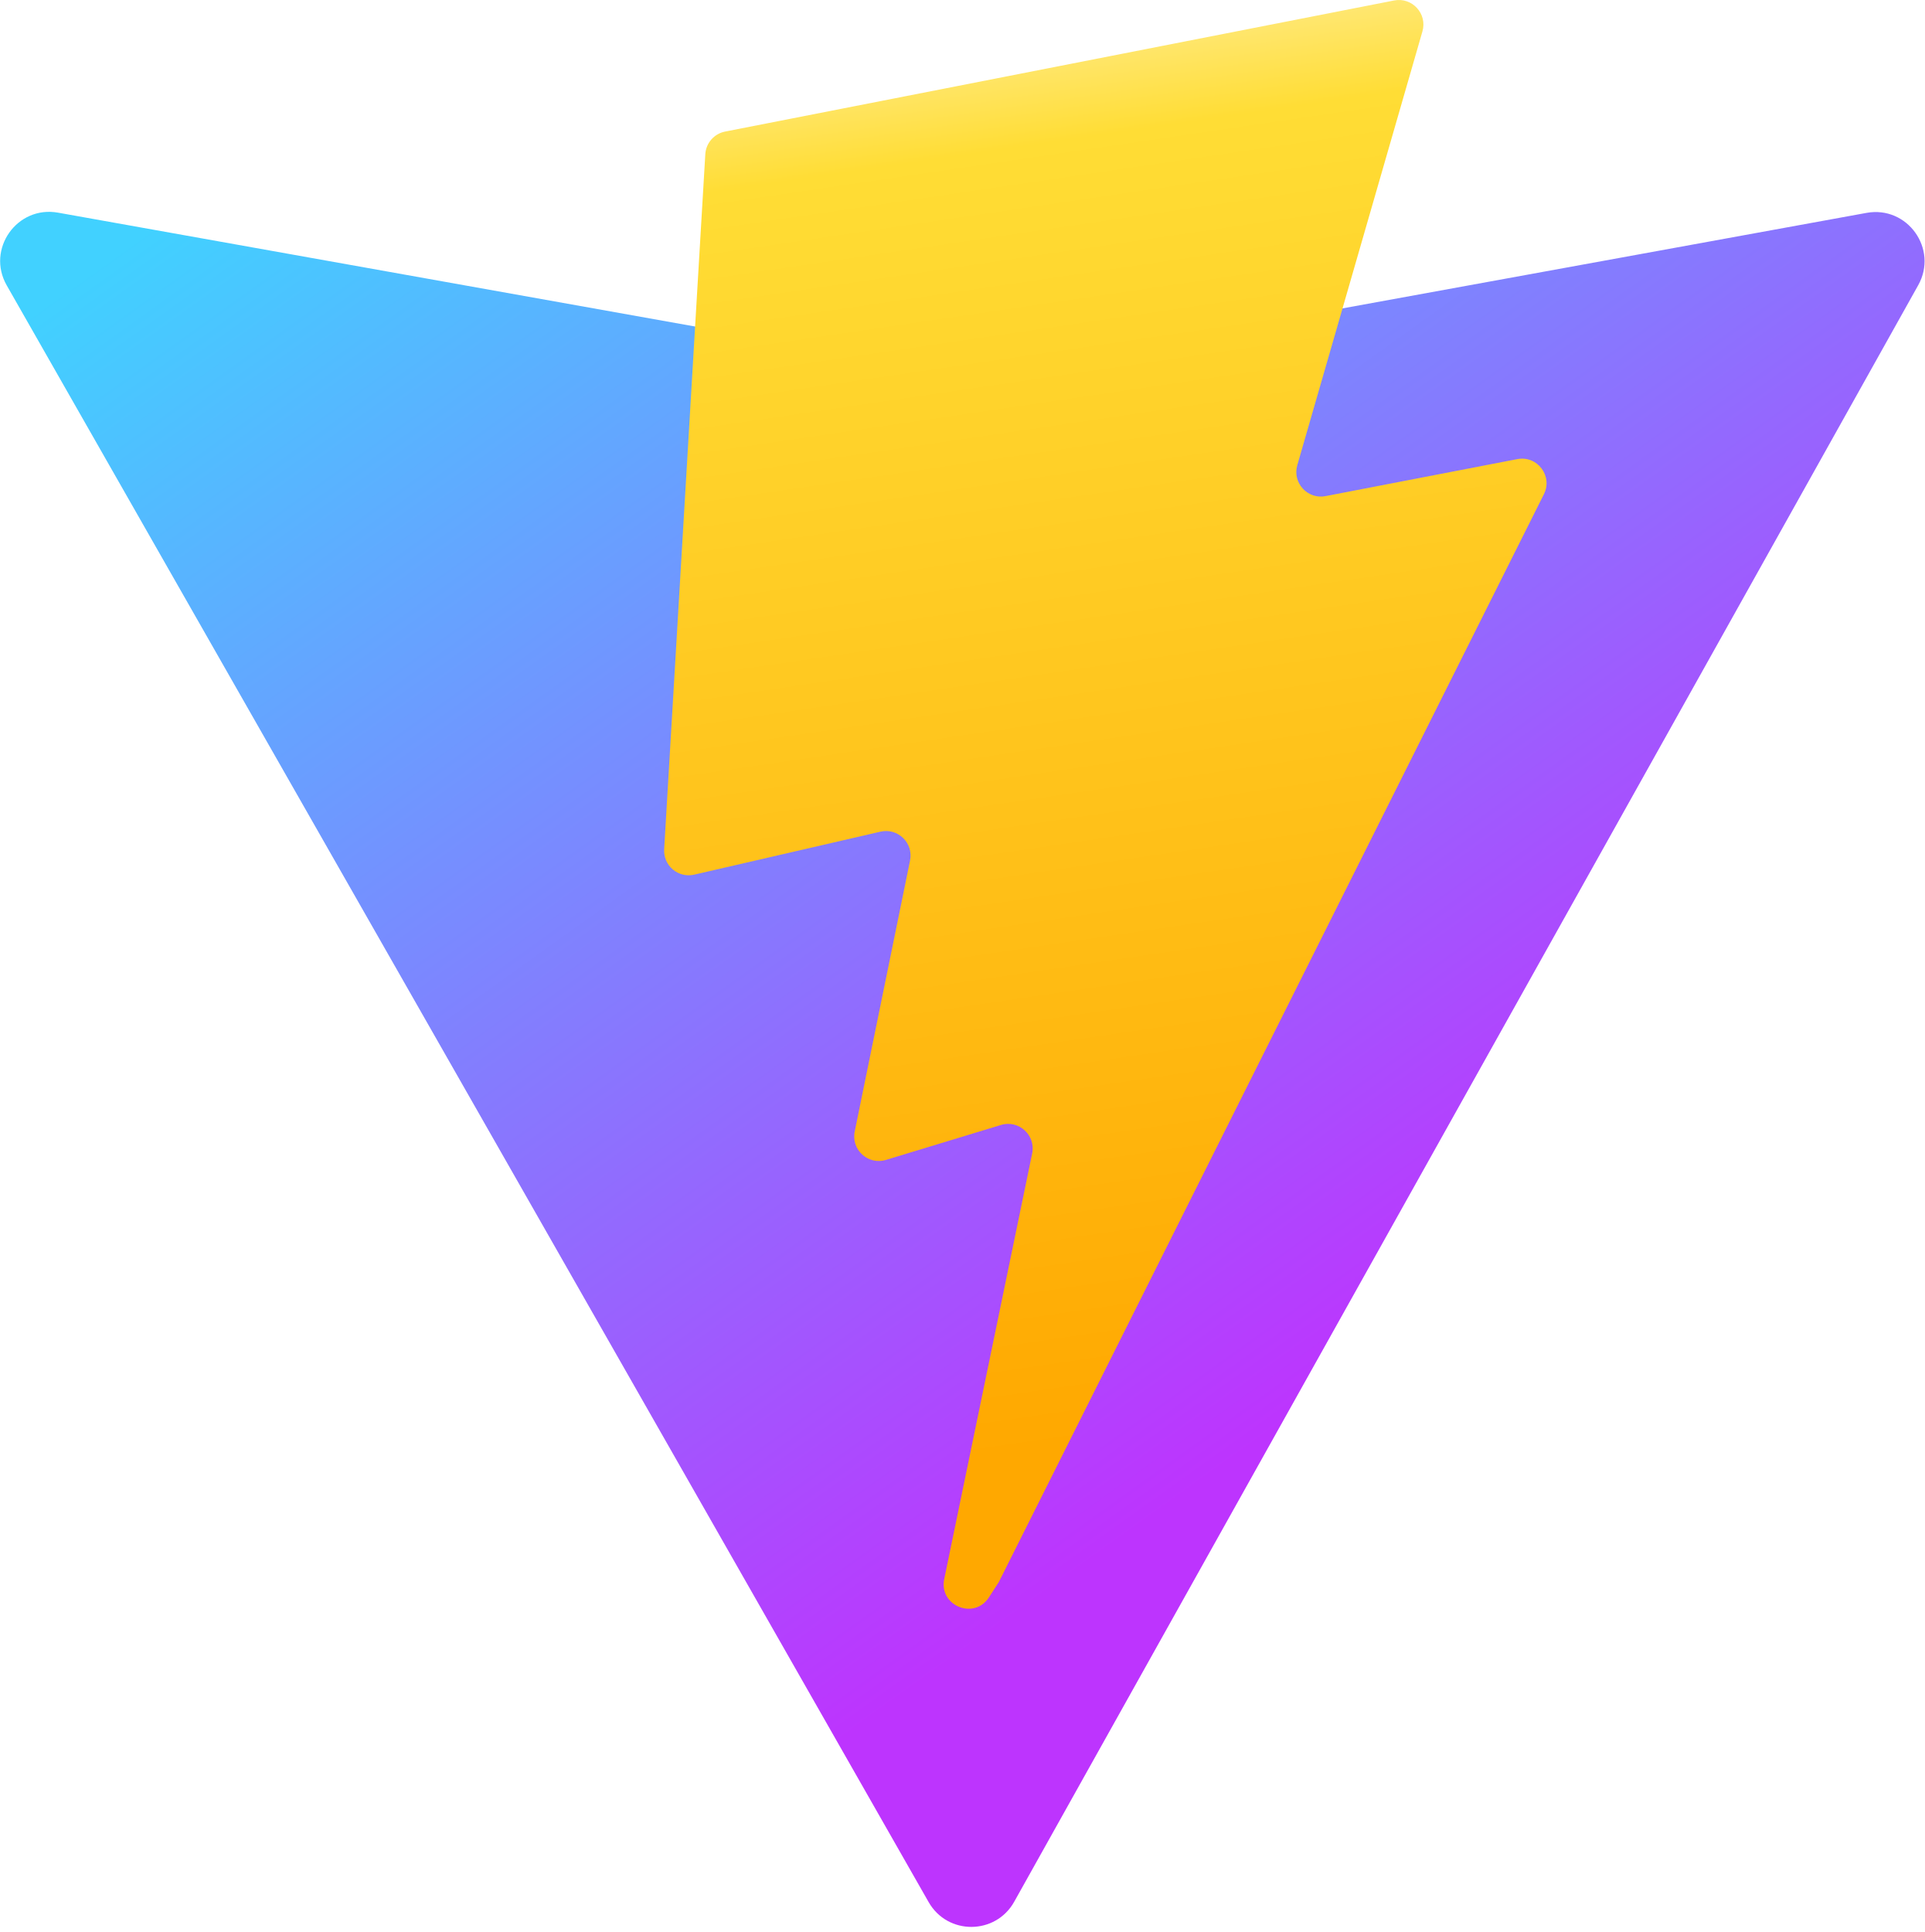
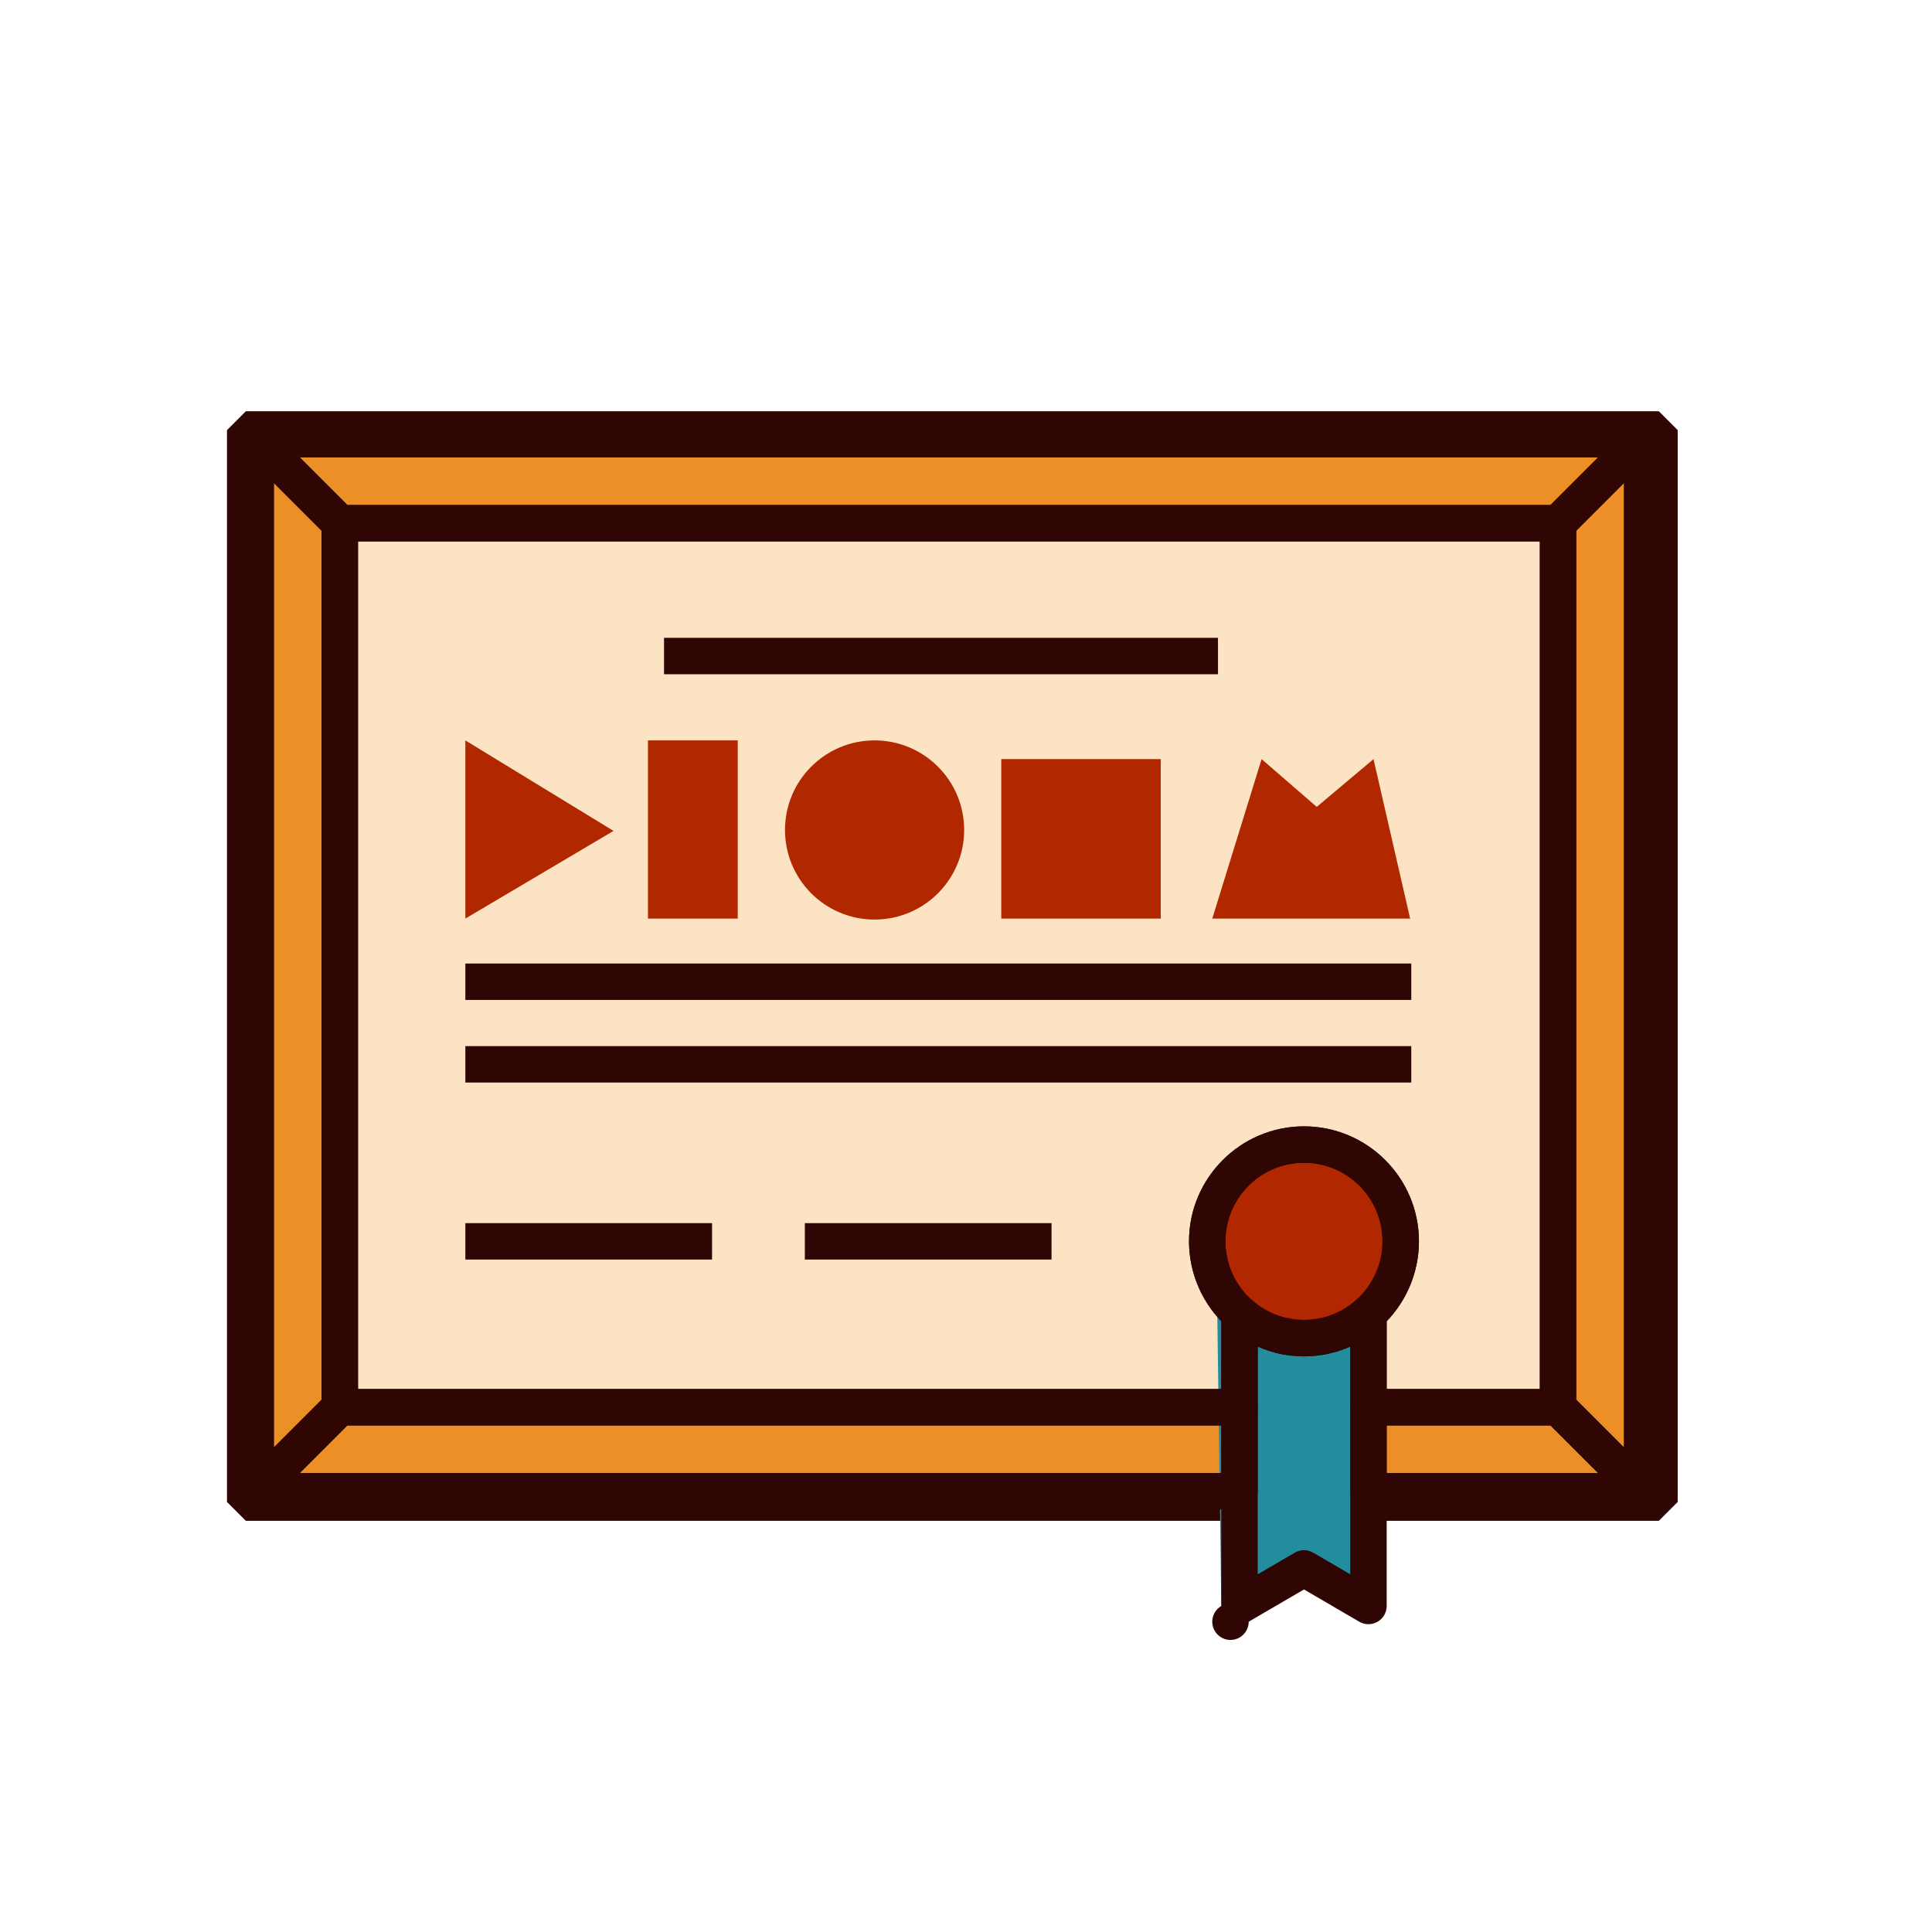
- <svg xmlns="http://www.w3.org/2000/svg" aria-hidden="true" role="img" class="iconify iconify--logos" width="31.88" height="32" preserveAspectRatio="xMidYMid meet" viewBox="0 0 256 257">
-   <defs>
-     <linearGradient id="IconifyId1813088fe1fbc01fb466" x1="-.828%" x2="57.636%" y1="7.652%" y2="78.411%">
-       <stop offset="0%" stop-color="#41D1FF" />
-       <stop offset="100%" stop-color="#BD34FE" />
-     </linearGradient>
-     <linearGradient id="IconifyId1813088fe1fbc01fb467" x1="43.376%" x2="50.316%" y1="2.242%" y2="89.03%">
-       <stop offset="0%" stop-color="#FFEA83" />
-       <stop offset="8.333%" stop-color="#FFDD35" />
-       <stop offset="100%" stop-color="#FFA800" />
-     </linearGradient>
-   </defs>
-   <path fill="url(#IconifyId1813088fe1fbc01fb466)" d="M255.153 37.938L134.897 252.976c-2.483 4.44-8.862 4.466-11.382.048L.875 37.958c-2.746-4.814 1.371-10.646 6.827-9.67l120.385 21.517a6.537 6.537 0 0 0 2.322-.004l117.867-21.483c5.438-.991 9.574 4.796 6.877 9.62Z" />
-   <path fill="url(#IconifyId1813088fe1fbc01fb467)" d="M185.432.063L96.44 17.501a3.268 3.268 0 0 0-2.634 3.014l-5.474 92.456a3.268 3.268 0 0 0 3.997 3.378l24.777-5.718c2.318-.535 4.413 1.507 3.936 3.838l-7.361 36.047c-.495 2.426 1.782 4.5 4.151 3.78l15.304-4.649c2.372-.72 4.652 1.36 4.15 3.788l-11.698 56.621c-.732 3.542 3.979 5.473 5.943 2.437l1.313-2.028l72.516-144.72c1.215-2.423-.88-5.186-3.54-4.672l-25.505 4.922c-2.396.462-4.435-1.77-3.759-4.114l16.646-57.705c.677-2.35-1.37-4.583-3.769-4.113Z" />
+ <svg xmlns="http://www.w3.org/2000/svg" width="800px" height="800px" viewBox="0 0 1024 1024" class="icon" version="1.1">
+   <path d="M130.307 227.97h748.911v568.098H130.307z" fill="#ED8F27" />
+   <path d="M879.218 806.068H130.307l-10-10V227.971l10-10h748.911l10 10v568.098l-10 9.999z m-738.911-20h728.911V237.971H140.307v548.097z" fill="#300604" />
+   <path d="M182.067 278.597h650.094v457.616H182.067z" fill="#FCE3C3" />
+   <path d="M647.317 851.206l48.691-28.271 34.106 36.642-2.786-162.345-82.199-4.633z" fill="#228E9D" />
+   <path d="M696.205 658.662m-51.076 0a51.076 51.076 0 1 0 102.152 0 51.076 51.076 0 1 0-102.152 0Z" fill="#B12800" />
+   <path d="M135.602 800.025a9.648 9.648 0 0 1-9.653-9.653V232.795a9.647 9.647 0 0 1 5.958-8.917 9.66 9.66 0 0 1 10.52 2.093l44.506 44.506a9.651 9.651 0 0 1 2.828 6.825v468.565a9.651 9.651 0 0 1-2.828 6.825l-44.506 44.506a9.65 9.65 0 0 1-6.825 2.827z m9.653-543.927V767.07l25.2-25.201V281.298l-25.2-25.2zM870.3 800.025a9.65 9.65 0 0 1-6.825-2.828l-44.506-44.506a9.651 9.651 0 0 1-2.828-6.825V277.301a9.651 9.651 0 0 1 2.828-6.825l44.506-44.506a9.648 9.648 0 0 1 10.52-2.093 9.646 9.646 0 0 1 5.958 8.917v557.578a9.646 9.646 0 0 1-9.653 9.653z m-34.853-58.156l25.2 25.201V256.098l-25.2 25.2v460.571z" fill="#300604" />
+   <path d="M825.794 286.954H180.108a9.658 9.658 0 0 1-6.825-2.828l-44.506-44.506a9.654 9.654 0 0 1-2.093-10.52 9.66 9.66 0 0 1 8.917-5.958H870.3a9.652 9.652 0 0 1 6.824 16.478l-44.506 44.506a9.654 9.654 0 0 1-6.824 2.828z m-641.689-19.306h637.692l25.2-25.2H158.905l25.2 25.2zM656.969 800.025H135.602a9.653 9.653 0 0 1-6.824-16.477l44.506-44.506a9.656 9.656 0 0 1 6.825-2.828H656.97c5.329 0 9.653 4.321 9.653 9.653v44.506c-0.001 5.332-4.325 9.652-9.654 9.652zM158.905 780.72h488.412v-25.2H184.105l-25.2 25.2zM870.3 800.025H725.306c-5.329 0-9.653-4.32-9.653-9.653v-44.506c0-5.332 4.324-9.653 9.653-9.653h100.488a9.658 9.658 0 0 1 6.825 2.828l44.506 44.506a9.653 9.653 0 0 1-6.825 16.478zM734.959 780.72h112.039l-25.2-25.2H734.96v25.2z" fill="#300604" />
+   <path d="M825.794 755.519H725.306c-5.329 0-9.653-4.321-9.653-9.653v-49.653a9.668 9.668 0 0 1 3.206-7.186c8.836-7.921 13.901-19.255 13.901-31.092 0-22.96-18.671-41.64-41.615-41.64-22.956 0-41.634 18.68-41.634 41.64a41.694 41.694 0 0 0 13.888 31.048 9.635 9.635 0 0 1 3.224 7.198v49.685c0 5.332-4.324 9.653-9.653 9.653H180.108c-5.329 0-9.653-4.321-9.653-9.653V277.301c0-5.332 4.324-9.653 9.653-9.653h645.685c5.329 0 9.653 4.321 9.653 9.653v468.565c0.001 5.333-4.323 9.653-9.652 9.653z m-90.835-19.305h81.182v-449.26h-626.38v449.26h457.555v-35.931a61.033 61.033 0 0 1-17.113-42.347c0-33.606 27.338-60.946 60.94-60.946 33.591 0 60.921 27.34 60.921 60.946 0 15.824-6.184 31.026-17.106 42.37v35.908z" fill="#300604" />
+   <path d="M351.943 338.053h293.614v19.306H351.943zM246.648 510.679h501.357v19.306H246.648zM246.648 554.468h501.357v19.306H246.648zM246.648 648.283h130.753v19.306H246.648zM426.583 648.283h130.754v19.306H426.583zM680.856 718.011l-1.835-0.346c-1.345-0.279-2.2-0.465-2.992-0.691l5.329-18.558c0.34 0.1 0.717 0.167 1.081 0.242l1.973 0.38-3.556 18.973zM700.873 718.102l-2.401-19.155 5.48 18.558c-0.974 0.264-2.03 0.465-3.079 0.597z" fill="#300604" />
+   <path d="M725.306 860.859a9.634 9.634 0 0 1-4.864-1.317l-29.298-17.094-29.31 17.097a9.653 9.653 0 1 1-14.517-8.34V696.182a9.654 9.654 0 0 1 16.101-7.183 40.115 40.115 0 0 0 9.143 6.175c1.672 0.873 3.325 1.568 5.273 2.231 0.873 0.301 1.728 0.568 2.595 0.795 0.302 0.057 0.591 0.122 0.848 0.195 0.415 0.113 0.88 0.204 1.345 0.302l1.791 0.342c4.393 0.707 8.918 0.741 13.706-0.041l3.167-0.669c0.924-0.223 1.929-0.474 2.872-0.826 5.606-1.876 10.451-4.698 14.737-8.506 2.847-2.52 6.913-3.145 10.363-1.587a9.652 9.652 0 0 1 5.7 8.805v154.993a9.655 9.655 0 0 1-4.845 8.371 9.66 9.66 0 0 1-4.807 1.28z m-58.684-147.121v120.663l19.658-11.469a9.655 9.655 0 0 1 9.728 0.003l19.645 11.463V713.753a59.866 59.866 0 0 1-5.052 1.942c-1.339 0.509-3.111 0.999-4.889 1.423l-4.261 0.893c-7.283 1.194-13.473 1.166-20.362 0.041l-2.067-0.387a55.936 55.936 0 0 1-2.432-0.544 10.192 10.192 0 0 1-0.578-0.125 53.317 53.317 0 0 1-4.456-1.335 58.645 58.645 0 0 1-4.934-1.923z" fill="#300604" />
+   <path d="M691.144 718.894c-3.236 0-6.624-0.283-10.055-0.842l-2.067-0.387a50.222 50.222 0 0 1-2.464-0.55 9.445 9.445 0 0 1-0.766-0.176 111.37 111.37 0 0 1-3.406-1.015c-0.088-0.028-0.71-0.223-0.798-0.252a59.35 59.35 0 0 1-7.655-3.23 60.702 60.702 0 0 1-12.537-8.384 8.89 8.89 0 0 1-0.855-0.678 60.996 60.996 0 0 1-20.337-45.446c0-33.606 27.338-60.946 60.94-60.946 33.591 0 60.921 27.34 60.921 60.946 0 17.313-7.402 33.882-20.311 45.464-0.346 0.308-0.71 0.591-1.088 0.842-5.97 5.102-12.694 8.949-20.016 11.437-1.672 0.553-3.281 1.043-4.94 1.439l-2.143 0.481c-0.597 0.169-1.647 0.371-2.696 0.503a60.648 60.648 0 0 1-9.727 0.794z m-10.589-20.67c0.258 0.05 0.503 0.11 0.729 0.17 0.415 0.122 0.792 0.189 1.156 0.264l1.929 0.371c4.481 0.726 8.962 0.751 13.75-0.031 0.126-0.034 1.056-0.198 1.188-0.226l1.979-0.443c1.043-0.251 2.136-0.591 3.218-0.952 5.222-1.776 10.08-4.632 14.366-8.466 0.277-0.245 0.56-0.471 0.855-0.678 8.295-7.877 13.033-18.853 13.033-30.297 0-22.96-18.671-41.64-41.615-41.64-22.956 0-41.634 18.68-41.634 41.64a41.684 41.684 0 0 0 13.172 30.391c0.257 0.189 0.509 0.396 0.754 0.613a41.585 41.585 0 0 0 9.194 6.272 40.533 40.533 0 0 0 5.204 2.194c1.044 0.319 1.892 0.583 2.722 0.818z" fill="#300604" />
+   <path d="M246.648 392.427v94.443l78.528-46.474zM343.431 392.427h47.583v94.443h-47.583z" fill="#B12800" />
+   <path d="M463.544 439.907m-47.48 0a47.48 47.48 0 1 0 94.96 0 47.48 47.48 0 1 0-94.96 0Z" fill="#B12800" />
+   <path d="M530.689 402.347h84.523v84.523h-84.523zM642.536 486.87l26.134-84.523 29.232 25.32 30.083-25.32 19.419 84.523z" fill="#B12800" />
</svg>
